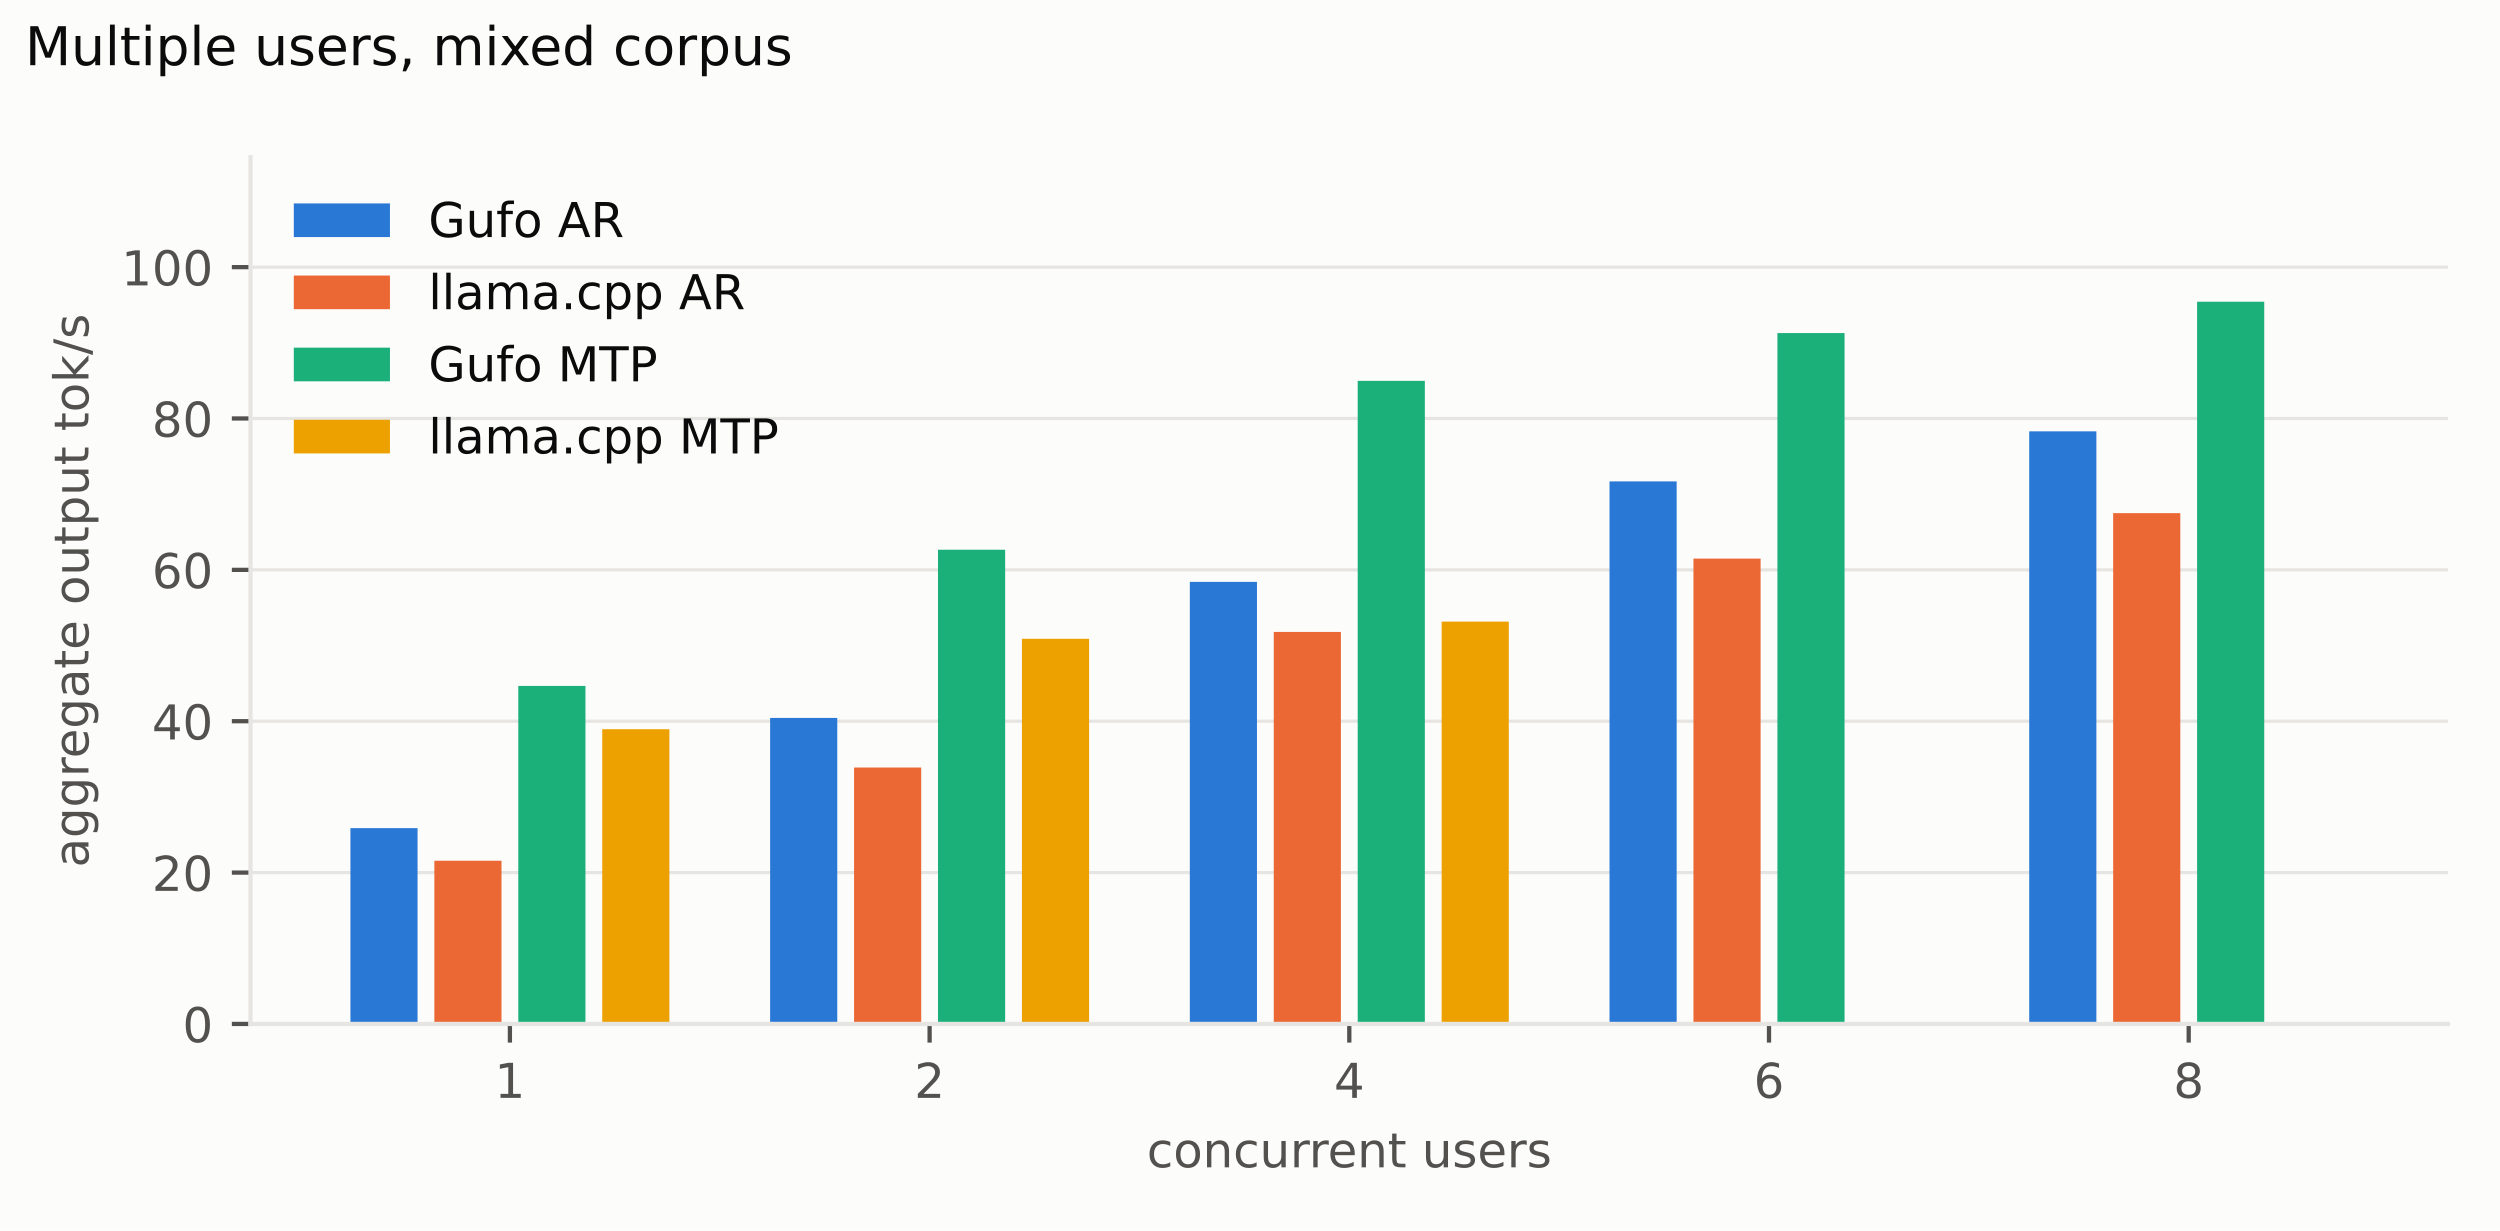
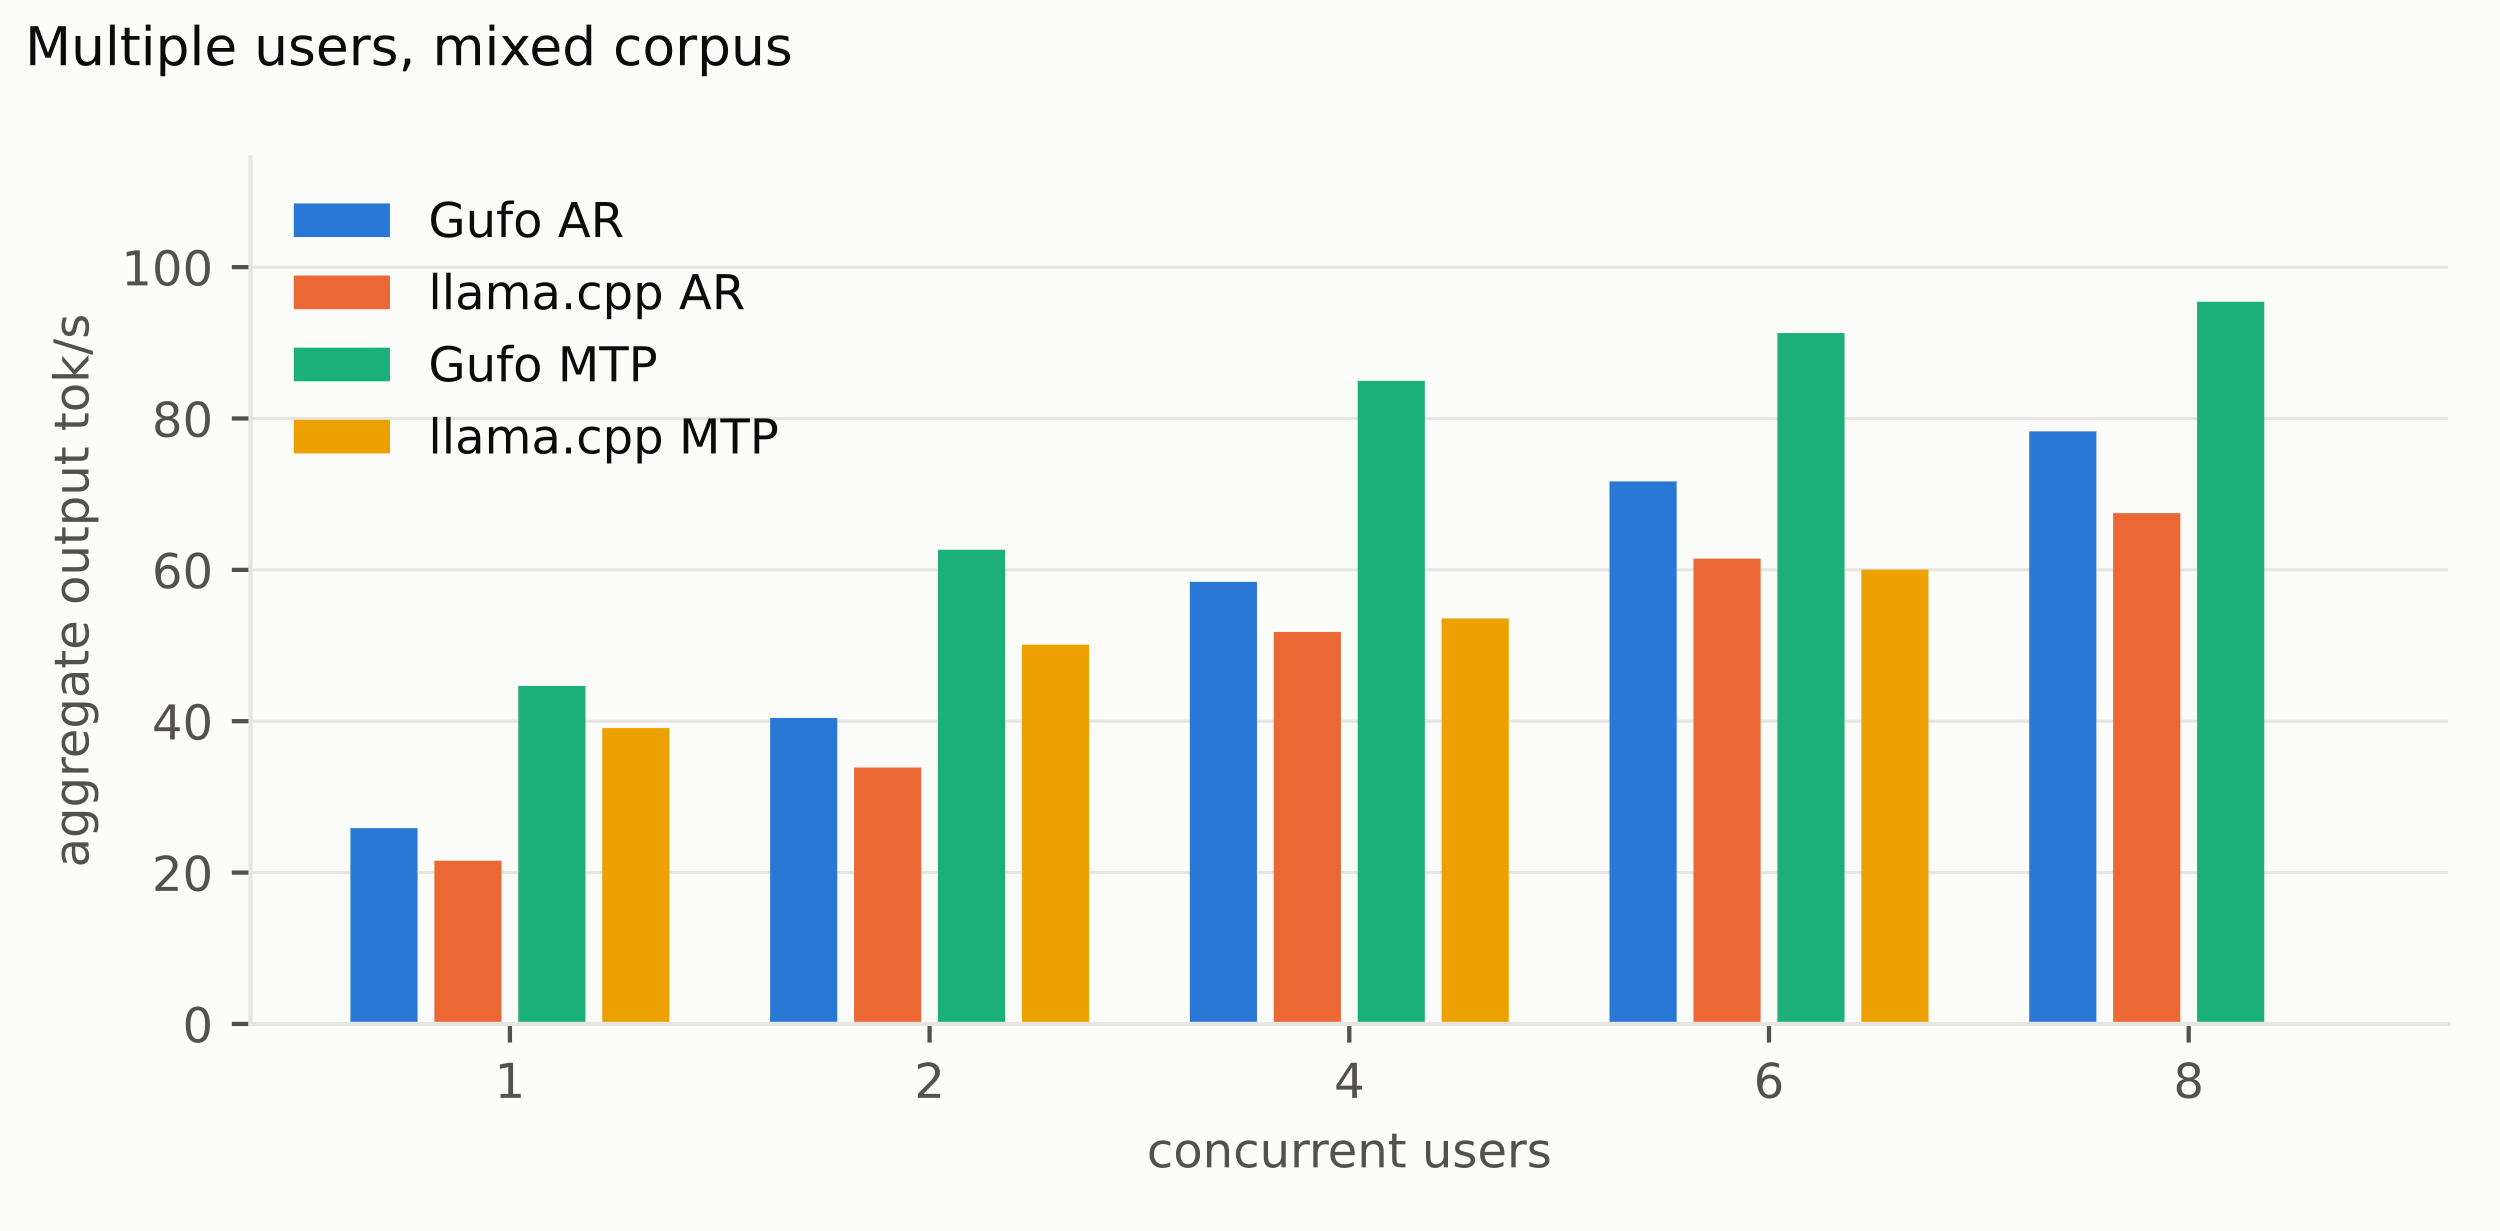
<svg xmlns="http://www.w3.org/2000/svg" xmlns:xlink="http://www.w3.org/1999/xlink" width="468pt" height="230.4pt" viewBox="0 0 468 230.4" version="1.1">
  <defs>
    <style type="text/css">*{stroke-linejoin: round; stroke-linecap: butt}</style>
  </defs>
  <g id="figure_1">
    <g id="patch_1">
      <path d="M 0 230.4  L 468 230.4  L 468 0  L 0 0  z " style="fill: #fcfcfb" />
    </g>
    <g id="axes_1">
      <g id="patch_2">
        <path d="M 46.899 191.68  L 458.28 191.68  L 458.28 29.441  L 46.899 29.441  z " style="fill: #fcfcfb" />
      </g>
      <g id="matplotlib.axis_1">
        <g id="xtick_1">
          <g id="line2d_1">
            <defs>
              <path id="m1ebf051f68" d="M 0 0  L 0 3.5  " style="stroke: #52514e; stroke-width: 0.8" />
            </defs>
            <g>
              <use xlink:href="#m1ebf051f68" x="95.454" y="191.68" style="fill: #52514e; stroke: #52514e; stroke-width: 0.8" />
            </g>
          </g>
          <g id="text_1">
            <text style="font-size: 9px; font-family: 'DejaVu Sans', 'Bitstream Vera Sans', 'Computer Modern Sans Serif', 'Lucida Grande', 'Verdana', 'Geneva', 'Lucid', 'Arial', 'Helvetica', 'Avant Garde', sans-serif; text-anchor: middle; fill: #52514e" x="95.454" y="205.518" transform="rotate(-0 95.4543 205.5179)">1</text>
          </g>
        </g>
        <g id="xtick_2">
          <g id="line2d_2">
            <g>
              <use xlink:href="#m1ebf051f68" x="174.022" y="191.68" style="fill: #52514e; stroke: #52514e; stroke-width: 0.8" />
            </g>
          </g>
          <g id="text_2">
            <text style="font-size: 9px; font-family: 'DejaVu Sans', 'Bitstream Vera Sans', 'Computer Modern Sans Serif', 'Lucida Grande', 'Verdana', 'Geneva', 'Lucid', 'Arial', 'Helvetica', 'Avant Garde', sans-serif; text-anchor: middle; fill: #52514e" x="174.022" y="205.518" transform="rotate(-0 174.022 205.5179)">2</text>
          </g>
        </g>
        <g id="xtick_3">
          <g id="line2d_3">
            <g>
              <use xlink:href="#m1ebf051f68" x="252.59" y="191.68" style="fill: #52514e; stroke: #52514e; stroke-width: 0.8" />
            </g>
          </g>
          <g id="text_3">
            <text style="font-size: 9px; font-family: 'DejaVu Sans', 'Bitstream Vera Sans', 'Computer Modern Sans Serif', 'Lucida Grande', 'Verdana', 'Geneva', 'Lucid', 'Arial', 'Helvetica', 'Avant Garde', sans-serif; text-anchor: middle; fill: #52514e" x="252.59" y="205.518" transform="rotate(-0 252.5897 205.5179)">4</text>
          </g>
        </g>
        <g id="xtick_4">
          <g id="line2d_4">
            <g>
              <use xlink:href="#m1ebf051f68" x="331.157" y="191.68" style="fill: #52514e; stroke: #52514e; stroke-width: 0.8" />
            </g>
          </g>
          <g id="text_4">
            <text style="font-size: 9px; font-family: 'DejaVu Sans', 'Bitstream Vera Sans', 'Computer Modern Sans Serif', 'Lucida Grande', 'Verdana', 'Geneva', 'Lucid', 'Arial', 'Helvetica', 'Avant Garde', sans-serif; text-anchor: middle; fill: #52514e" x="331.157" y="205.518" transform="rotate(-0 331.1574 205.5179)">6</text>
          </g>
        </g>
        <g id="xtick_5">
          <g id="line2d_5">
            <g>
              <use xlink:href="#m1ebf051f68" x="409.725" y="191.68" style="fill: #52514e; stroke: #52514e; stroke-width: 0.8" />
            </g>
          </g>
          <g id="text_5">
            <text style="font-size: 9px; font-family: 'DejaVu Sans', 'Bitstream Vera Sans', 'Computer Modern Sans Serif', 'Lucida Grande', 'Verdana', 'Geneva', 'Lucid', 'Arial', 'Helvetica', 'Avant Garde', sans-serif; text-anchor: middle; fill: #52514e" x="409.725" y="205.518" transform="rotate(-0 409.7252 205.5179)">8</text>
          </g>
        </g>
        <g id="text_6">
          <text style="font-size: 9px; font-family: 'DejaVu Sans', 'Bitstream Vera Sans', 'Computer Modern Sans Serif', 'Lucida Grande', 'Verdana', 'Geneva', 'Lucid', 'Arial', 'Helvetica', 'Avant Garde', sans-serif; text-anchor: middle; fill: #52514e" x="252.59" y="218.518" transform="rotate(-0 252.5897 218.5179)">concurrent users</text>
        </g>
      </g>
      <g id="matplotlib.axis_2">
        <g id="ytick_1">
          <g id="line2d_6">
            <path d="M 46.899 191.68  L 458.28 191.68  " clip-path="url(#pb5c279a9e9)" style="fill: none; stroke: #e6e5e1; stroke-width: 0.6; stroke-linecap: square" />
          </g>
          <g id="line2d_7">
            <defs>
              <path id="m680e5b1e24" d="M 0 0  L -3.5 0  " style="stroke: #52514e; stroke-width: 0.8" />
            </defs>
            <g>
              <use xlink:href="#m680e5b1e24" x="46.899" y="191.68" style="fill: #52514e; stroke: #52514e; stroke-width: 0.8" />
            </g>
          </g>
          <g id="text_7">
            <text style="font-size: 9px; font-family: 'DejaVu Sans', 'Bitstream Vera Sans', 'Computer Modern Sans Serif', 'Lucida Grande', 'Verdana', 'Geneva', 'Lucid', 'Arial', 'Helvetica', 'Avant Garde', sans-serif; text-anchor: end; fill: #52514e" x="39.899" y="195.099" transform="rotate(-0 39.89945 195.0989)">0</text>
          </g>
        </g>
        <g id="ytick_2">
          <g id="line2d_8">
            <path d="M 46.899 163.345  L 458.28 163.345  " clip-path="url(#pb5c279a9e9)" style="fill: none; stroke: #e6e5e1; stroke-width: 0.6; stroke-linecap: square" />
          </g>
          <g id="line2d_9">
            <g>
              <use xlink:href="#m680e5b1e24" x="46.899" y="163.345" style="fill: #52514e; stroke: #52514e; stroke-width: 0.8" />
            </g>
          </g>
          <g id="text_8">
            <text style="font-size: 9px; font-family: 'DejaVu Sans', 'Bitstream Vera Sans', 'Computer Modern Sans Serif', 'Lucida Grande', 'Verdana', 'Geneva', 'Lucid', 'Arial', 'Helvetica', 'Avant Garde', sans-serif; text-anchor: end; fill: #52514e" x="39.899" y="166.764" transform="rotate(-0 39.89945 166.7642)">20</text>
          </g>
        </g>
        <g id="ytick_3">
          <g id="line2d_10">
            <path d="M 46.899 135.01  L 458.28 135.01  " clip-path="url(#pb5c279a9e9)" style="fill: none; stroke: #e6e5e1; stroke-width: 0.6; stroke-linecap: square" />
          </g>
          <g id="line2d_11">
            <g>
              <use xlink:href="#m680e5b1e24" x="46.899" y="135.01" style="fill: #52514e; stroke: #52514e; stroke-width: 0.8" />
            </g>
          </g>
          <g id="text_9">
            <text style="font-size: 9px; font-family: 'DejaVu Sans', 'Bitstream Vera Sans', 'Computer Modern Sans Serif', 'Lucida Grande', 'Verdana', 'Geneva', 'Lucid', 'Arial', 'Helvetica', 'Avant Garde', sans-serif; text-anchor: end; fill: #52514e" x="39.899" y="138.429" transform="rotate(-0 39.89945 138.4294)">40</text>
          </g>
        </g>
        <g id="ytick_4">
          <g id="line2d_12">
            <path d="M 46.899 106.676  L 458.28 106.676  " clip-path="url(#pb5c279a9e9)" style="fill: none; stroke: #e6e5e1; stroke-width: 0.6; stroke-linecap: square" />
          </g>
          <g id="line2d_13">
            <g>
              <use xlink:href="#m680e5b1e24" x="46.899" y="106.676" style="fill: #52514e; stroke: #52514e; stroke-width: 0.8" />
            </g>
          </g>
          <g id="text_10">
            <text style="font-size: 9px; font-family: 'DejaVu Sans', 'Bitstream Vera Sans', 'Computer Modern Sans Serif', 'Lucida Grande', 'Verdana', 'Geneva', 'Lucid', 'Arial', 'Helvetica', 'Avant Garde', sans-serif; text-anchor: end; fill: #52514e" x="39.899" y="110.095" transform="rotate(-0 39.89945 110.0946)">60</text>
          </g>
        </g>
        <g id="ytick_5">
          <g id="line2d_14">
            <path d="M 46.899 78.341  L 458.28 78.341  " clip-path="url(#pb5c279a9e9)" style="fill: none; stroke: #e6e5e1; stroke-width: 0.6; stroke-linecap: square" />
          </g>
          <g id="line2d_15">
            <g>
              <use xlink:href="#m680e5b1e24" x="46.899" y="78.341" style="fill: #52514e; stroke: #52514e; stroke-width: 0.8" />
            </g>
          </g>
          <g id="text_11">
            <text style="font-size: 9px; font-family: 'DejaVu Sans', 'Bitstream Vera Sans', 'Computer Modern Sans Serif', 'Lucida Grande', 'Verdana', 'Geneva', 'Lucid', 'Arial', 'Helvetica', 'Avant Garde', sans-serif; text-anchor: end; fill: #52514e" x="39.899" y="81.76" transform="rotate(-0 39.89945 81.75987)">80</text>
          </g>
        </g>
        <g id="ytick_6">
          <g id="line2d_16">
            <path d="M 46.899 50.006  L 458.28 50.006  " clip-path="url(#pb5c279a9e9)" style="fill: none; stroke: #e6e5e1; stroke-width: 0.6; stroke-linecap: square" />
          </g>
          <g id="line2d_17">
            <g>
              <use xlink:href="#m680e5b1e24" x="46.899" y="50.006" style="fill: #52514e; stroke: #52514e; stroke-width: 0.8" />
            </g>
          </g>
          <g id="text_12">
            <text style="font-size: 9px; font-family: 'DejaVu Sans', 'Bitstream Vera Sans', 'Computer Modern Sans Serif', 'Lucida Grande', 'Verdana', 'Geneva', 'Lucid', 'Arial', 'Helvetica', 'Avant Garde', sans-serif; text-anchor: end; fill: #52514e" x="39.899" y="53.425" transform="rotate(-0 39.89945 53.4251)">100</text>
          </g>
        </g>
        <g id="text_13">
          <text style="font-size: 9px; font-family: 'DejaVu Sans', 'Bitstream Vera Sans', 'Computer Modern Sans Serif', 'Lucida Grande', 'Verdana', 'Geneva', 'Lucid', 'Arial', 'Helvetica', 'Avant Garde', sans-serif; text-anchor: middle; fill: #52514e" x="16.559" y="110.56" transform="rotate(-90 16.55859 110.5604)">aggregate output tok/s</text>
        </g>
      </g>
      <g id="patch_3">
        <path d="M 65.599 191.68  L 78.169 191.68  L 78.169 155.029  L 65.599 155.029  z " clip-path="url(#pb5c279a9e9)" style="fill: #2a78d6" />
      </g>
      <g id="patch_4">
        <path d="M 144.166 191.68  L 156.737 191.68  L 156.737 134.401  L 144.166 134.401  z " clip-path="url(#pb5c279a9e9)" style="fill: #2a78d6" />
      </g>
      <g id="patch_5">
        <path d="M 222.734 191.68  L 235.305 191.68  L 235.305 108.928  L 222.734 108.928  z " clip-path="url(#pb5c279a9e9)" style="fill: #2a78d6" />
      </g>
      <g id="patch_6">
        <path d="M 301.302 191.68  L 313.873 191.68  L 313.873 90.114  L 301.302 90.114  z " clip-path="url(#pb5c279a9e9)" style="fill: #2a78d6" />
      </g>
      <g id="patch_7">
        <path d="M 379.869 191.68  L 392.44 191.68  L 392.44 80.749  L 379.869 80.749  z " clip-path="url(#pb5c279a9e9)" style="fill: #2a78d6" />
      </g>
      <g id="patch_8">
        <path d="M 81.312 191.68  L 93.883 191.68  L 93.883 161.135  L 81.312 161.135  z " clip-path="url(#pb5c279a9e9)" style="fill: #eb6834" />
      </g>
      <g id="patch_9">
        <path d="M 159.88 191.68  L 172.451 191.68  L 172.451 143.681  L 159.88 143.681  z " clip-path="url(#pb5c279a9e9)" style="fill: #eb6834" />
      </g>
      <g id="patch_10">
        <path d="M 238.448 191.68  L 251.018 191.68  L 251.018 118.293  L 238.448 118.293  z " clip-path="url(#pb5c279a9e9)" style="fill: #eb6834" />
      </g>
      <g id="patch_11">
        <path d="M 317.015 191.68  L 329.586 191.68  L 329.586 104.565  L 317.015 104.565  z " clip-path="url(#pb5c279a9e9)" style="fill: #eb6834" />
      </g>
      <g id="patch_12">
        <path d="M 395.583 191.68  L 408.154 191.68  L 408.154 96.064  L 395.583 96.064  z " clip-path="url(#pb5c279a9e9)" style="fill: #eb6834" />
      </g>
      <g id="patch_13">
        <path d="M 97.026 191.68  L 109.596 191.68  L 109.596 128.408  L 97.026 128.408  z " clip-path="url(#pb5c279a9e9)" style="fill: #1baf7a" />
      </g>
      <g id="patch_14">
        <path d="M 175.593 191.68  L 188.164 191.68  L 188.164 102.907  L 175.593 102.907  z " clip-path="url(#pb5c279a9e9)" style="fill: #1baf7a" />
      </g>
      <g id="patch_15">
        <path d="M 254.161 191.68  L 266.732 191.68  L 266.732 71.3  L 254.161 71.3  z " clip-path="url(#pb5c279a9e9)" style="fill: #1baf7a" />
      </g>
      <g id="patch_16">
        <path d="M 332.729 191.68  L 345.3 191.68  L 345.3 62.346  L 332.729 62.346  z " clip-path="url(#pb5c279a9e9)" style="fill: #1baf7a" />
      </g>
      <g id="patch_17">
        <path d="M 411.297 191.68  L 423.867 191.68  L 423.867 56.481  L 411.297 56.481  z " clip-path="url(#pb5c279a9e9)" style="fill: #1baf7a" />
      </g>
      <g id="patch_18">
-         <path d="M 112.739 191.68  L 125.31 191.68  L 125.31 136.512  L 112.739 136.512  z " clip-path="url(#pb5c279a9e9)" style="fill: #eda100" />
+         <path d="M 112.739 191.68  L 125.31 191.68  L 125.31 136.3  L 112.739 136.3  z " clip-path="url(#pb5c279a9e9)" style="fill: #eda100" />
      </g>
      <g id="patch_19">
-         <path d="M 191.307 191.68  L 203.878 191.68  L 203.878 119.582  L 191.307 119.582  z " clip-path="url(#pb5c279a9e9)" style="fill: #eda100" />
+         <path d="M 191.307 191.68  L 203.878 191.68  L 203.878 120.687  L 191.307 120.687  z " clip-path="url(#pb5c279a9e9)" style="fill: #eda100" />
      </g>
      <g id="patch_20">
-         <path d="M 269.875 191.68  L 282.445 191.68  L 282.445 116.366  L 269.875 116.366  z " clip-path="url(#pb5c279a9e9)" style="fill: #eda100" />
+         <path d="M 269.875 191.68  L 282.445 191.68  L 282.445 115.771  L 269.875 115.771  z " clip-path="url(#pb5c279a9e9)" style="fill: #eda100" />
      </g>
      <g id="patch_21">
-         <path d="M 348.442 191.68  L 361.013 191.68  L 361.013 191.68  L 348.442 191.68  z " clip-path="url(#pb5c279a9e9)" style="fill: #eda100" />
+         <path d="M 348.442 191.68  L 361.013 191.68  L 361.013 106.633  L 348.442 106.633  z " clip-path="url(#pb5c279a9e9)" style="fill: #eda100" />
      </g>
      <g id="patch_22">
        <path d="M 427.01 191.68  L 439.581 191.68  L 439.581 191.68  L 427.01 191.68  z " clip-path="url(#pb5c279a9e9)" style="fill: #eda100" />
      </g>
      <g id="patch_23">
        <path d="M 46.899 191.68  L 46.899 29.441  " style="fill: none; stroke: #e6e5e1; stroke-width: 0.8; stroke-linejoin: miter; stroke-linecap: square" />
      </g>
      <g id="patch_24">
        <path d="M 46.899 191.68  L 458.28 191.68  " style="fill: none; stroke: #e6e5e1; stroke-width: 0.8; stroke-linejoin: miter; stroke-linecap: square" />
      </g>
      <g id="legend_1">
        <g id="patch_25">
          <path d="M 54.999 44.379  L 72.999 44.379  L 72.999 38.079  L 54.999 38.079  z " style="fill: #2a78d6" />
        </g>
        <g id="text_14">
          <text style="font-size: 9px; font-family: 'DejaVu Sans', 'Bitstream Vera Sans', 'Computer Modern Sans Serif', 'Lucida Grande', 'Verdana', 'Geneva', 'Lucid', 'Arial', 'Helvetica', 'Avant Garde', sans-serif; text-anchor: start; fill: #0b0b0b" x="80.199" y="44.379" transform="rotate(-0 80.19945 44.37938)">Gufo AR</text>
        </g>
        <g id="patch_26">
          <path d="M 54.999 57.88  L 72.999 57.88  L 72.999 51.58  L 54.999 51.58  z " style="fill: #eb6834" />
        </g>
        <g id="text_15">
          <text style="font-size: 9px; font-family: 'DejaVu Sans', 'Bitstream Vera Sans', 'Computer Modern Sans Serif', 'Lucida Grande', 'Verdana', 'Geneva', 'Lucid', 'Arial', 'Helvetica', 'Avant Garde', sans-serif; text-anchor: start; fill: #0b0b0b" x="80.199" y="57.88" transform="rotate(-0 80.19945 57.88008)">llama.cpp AR</text>
        </g>
        <g id="patch_27">
          <path d="M 54.999 71.381  L 72.999 71.381  L 72.999 65.081  L 54.999 65.081  z " style="fill: #1baf7a" />
        </g>
        <g id="text_16">
          <text style="font-size: 9px; font-family: 'DejaVu Sans', 'Bitstream Vera Sans', 'Computer Modern Sans Serif', 'Lucida Grande', 'Verdana', 'Geneva', 'Lucid', 'Arial', 'Helvetica', 'Avant Garde', sans-serif; text-anchor: start; fill: #0b0b0b" x="80.199" y="71.381" transform="rotate(-0 80.19945 71.38078)">Gufo MTP</text>
        </g>
        <g id="patch_28">
          <path d="M 54.999 84.881  L 72.999 84.881  L 72.999 78.581  L 54.999 78.581  z " style="fill: #eda100" />
        </g>
        <g id="text_17">
          <text style="font-size: 9px; font-family: 'DejaVu Sans', 'Bitstream Vera Sans', 'Computer Modern Sans Serif', 'Lucida Grande', 'Verdana', 'Geneva', 'Lucid', 'Arial', 'Helvetica', 'Avant Garde', sans-serif; text-anchor: start; fill: #0b0b0b" x="80.199" y="84.881" transform="rotate(-0 80.19945 84.88148)">llama.cpp MTP</text>
        </g>
      </g>
    </g>
    <g id="text_18">
      <text style="font-size: 10px; font-family: 'DejaVu Sans', 'Bitstream Vera Sans', 'Computer Modern Sans Serif', 'Lucida Grande', 'Verdana', 'Geneva', 'Lucid', 'Arial', 'Helvetica', 'Avant Garde', sans-serif; text-anchor: start; fill: #0b0b0b" x="4.68" y="12.206" transform="rotate(-0 4.68 12.20644)">Multiple users, mixed corpus</text>
    </g>
  </g>
  <defs>
    <clipPath id="pb5c279a9e9">
      <rect x="46.899" y="29.441" width="411.381" height="162.239" />
    </clipPath>
  </defs>
</svg>
